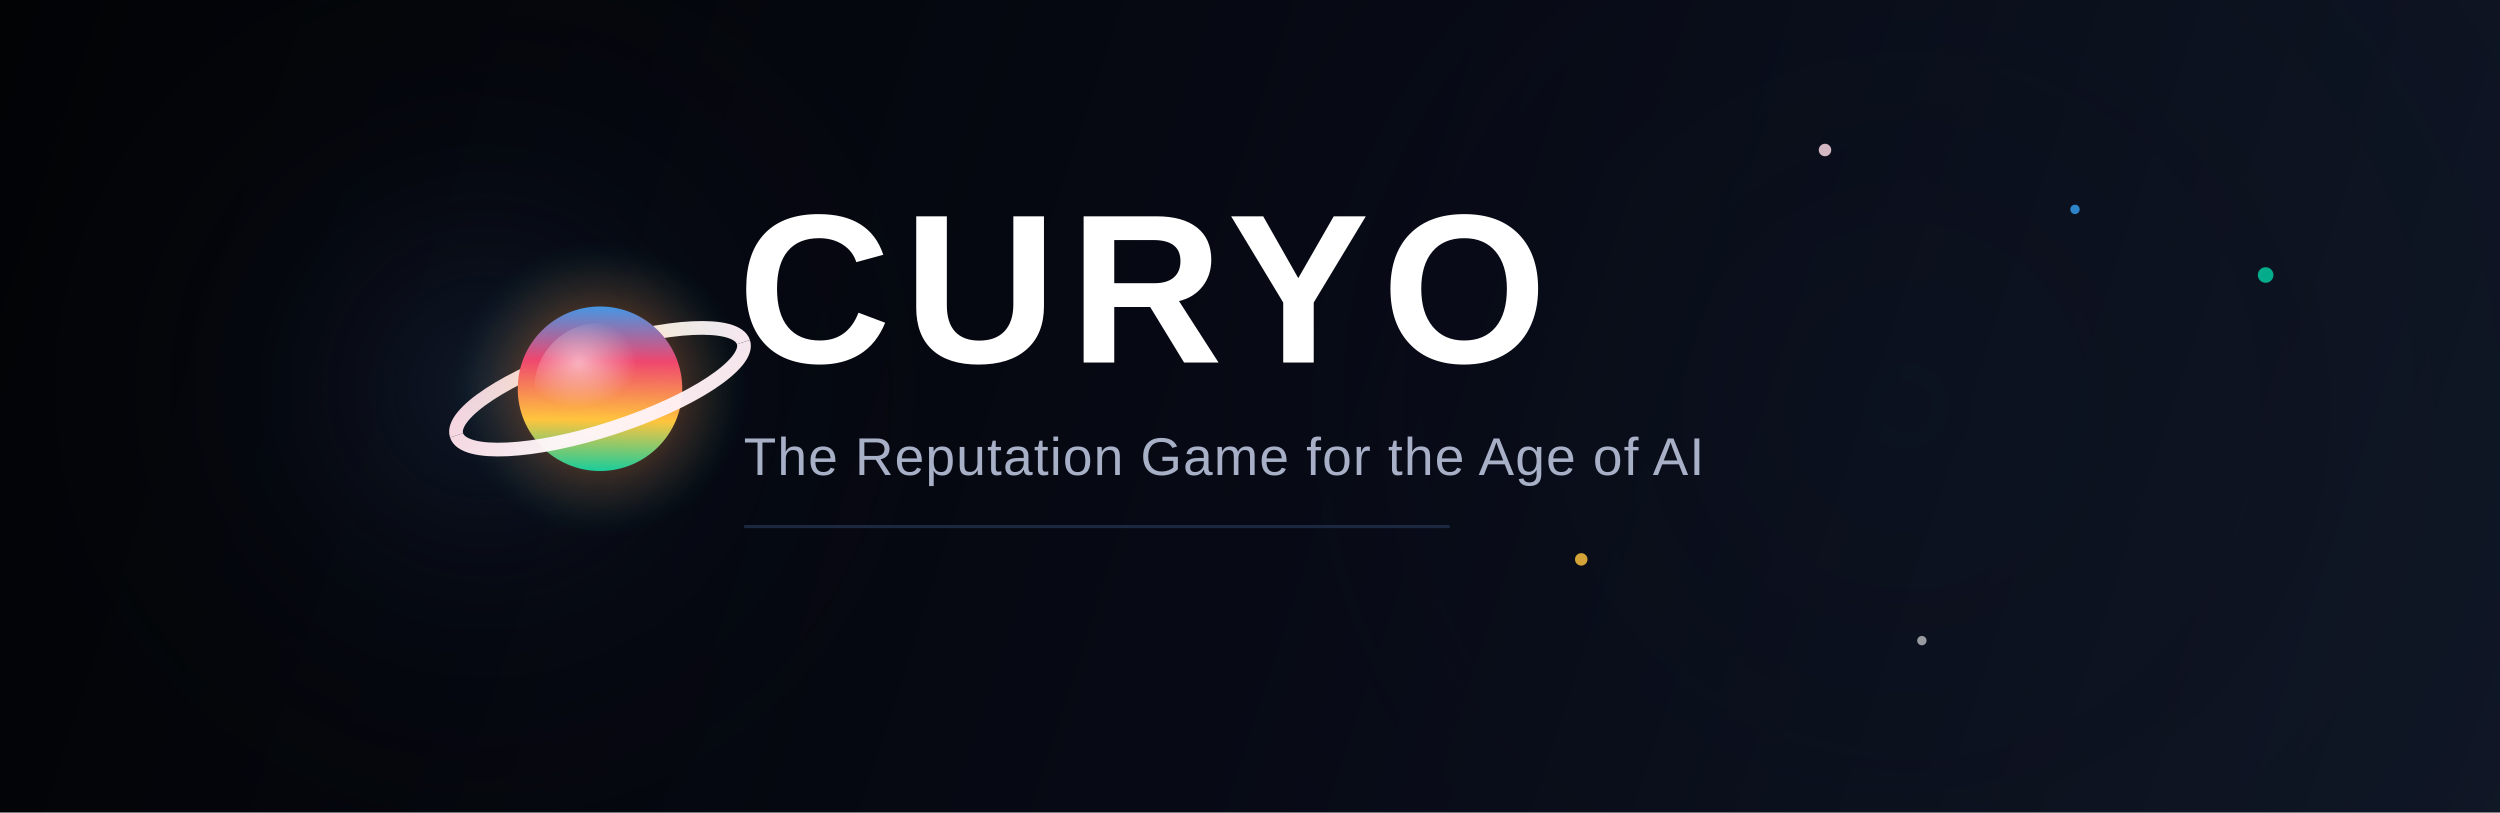
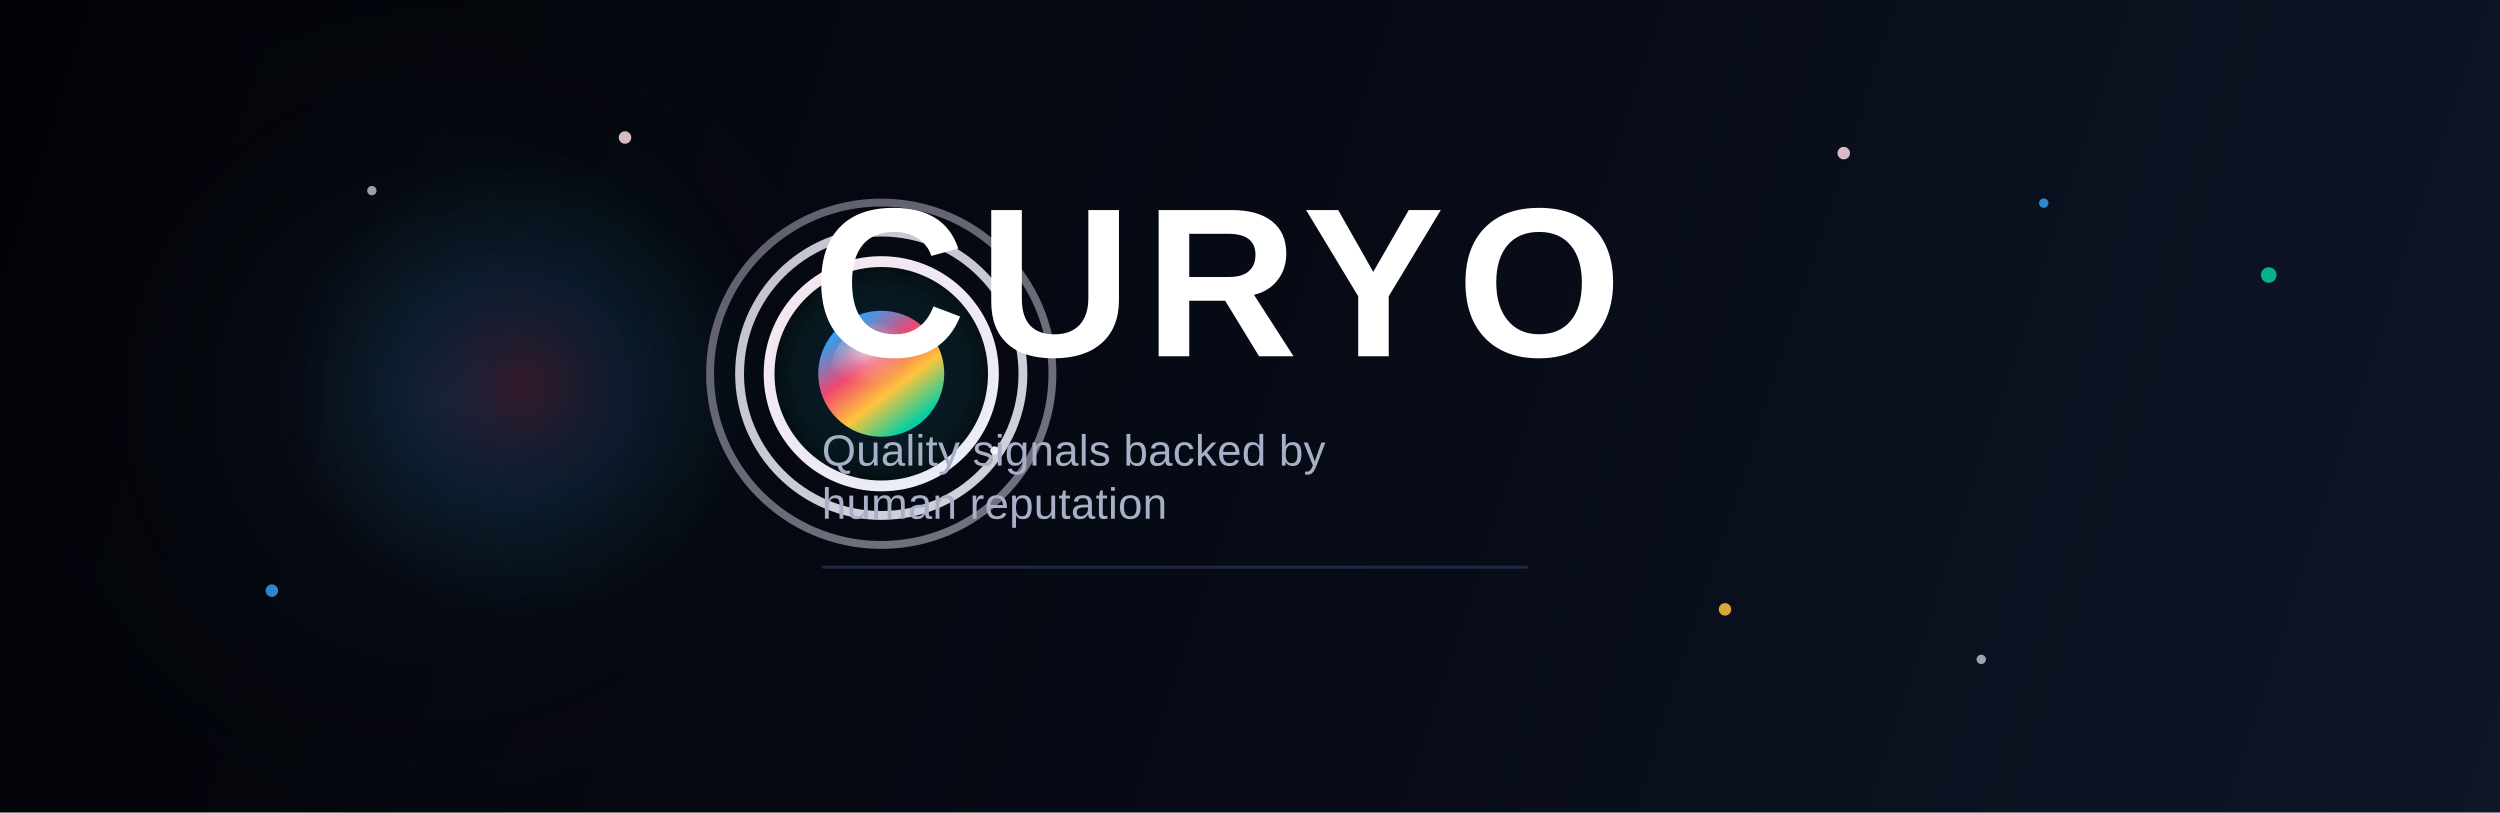
<svg xmlns="http://www.w3.org/2000/svg" viewBox="0 0 1600 520" width="1600" height="520" fill="none">
  <defs>
    <linearGradient id="banner-bg" x1="0" y1="0" x2="1600" y2="520" gradientUnits="userSpaceOnUse">
-       <stop offset="0%" stop-color="#020305" />
-       <stop offset="52%" stop-color="#070A15" />
-       <stop offset="100%" stop-color="#101726" />
+       <stop offset="0%" stop-color="#020307" />
+       <stop offset="54%" stop-color="#070B16" />
+       <stop offset="100%" stop-color="#0E1627" />
    </linearGradient>
-     <radialGradient id="banner-left-glow" cx="310" cy="248" r="320" gradientUnits="userSpaceOnUse">
-       <stop offset="0%" stop-color="#18243C" stop-opacity="0.56" />
-       <stop offset="46%" stop-color="#0D1527" stop-opacity="0.18" />
+     <radialGradient id="banner-left-glow" cx="286" cy="256" r="290" gradientUnits="userSpaceOnUse">
+       <stop offset="0%" stop-color="#141D32" stop-opacity="0.55" />
+       <stop offset="56%" stop-color="#0B1222" stop-opacity="0.16" />
      <stop offset="100%" stop-color="#05070D" stop-opacity="0" />
    </radialGradient>
-     <radialGradient id="banner-right-glow" cx="1220" cy="260" r="520" gradientUnits="userSpaceOnUse">
-       <stop offset="0%" stop-color="#10182D" stop-opacity="0.16" />
-       <stop offset="100%" stop-color="#05070D" stop-opacity="0" />
+     <radialGradient id="banner-core-glow" cx="334" cy="246" r="150" gradientUnits="userSpaceOnUse">
+       <stop offset="0%" stop-color="#EF476F" stop-opacity="0.18" />
+       <stop offset="48%" stop-color="#359EEE" stop-opacity="0.1" />
+       <stop offset="100%" stop-color="#03CEA4" stop-opacity="0" />
    </radialGradient>
-     <radialGradient id="banner-mark-halo" cx="50%" cy="50%" r="50%">
-       <stop offset="0%" stop-color="#FF687A" stop-opacity="0.26" />
-       <stop offset="62%" stop-color="#FF687A" stop-opacity="0.091" />
-       <stop offset="100%" stop-color="#FF687A" stop-opacity="0" />
+     <radialGradient id="banner-orb-glow" cx="50%" cy="50%" r="50%">
+       <stop offset="0%" stop-color="#EF476F" stop-opacity="0.18" />
+       <stop offset="44%" stop-color="#359EEE" stop-opacity="0.11" />
+       <stop offset="76%" stop-color="#03CEA4" stop-opacity="0.08" />
+       <stop offset="100%" stop-color="#03CEA4" stop-opacity="0" />
    </radialGradient>
-     <linearGradient id="banner-mark-planet" x1="0.15" y1="0.1" x2="0.85" y2="0.9" gradientUnits="objectBoundingBox" gradientTransform="rotate(42 0.5 0.5)">
+     <linearGradient id="banner-orb" x1="0.22" y1="0.14" x2="0.78" y2="0.88" gradientUnits="objectBoundingBox">
      <stop offset="0%" stop-color="#359EEE" />
      <stop offset="34%" stop-color="#EF476F" />
-       <stop offset="68%" stop-color="#FFC43D" />
+       <stop offset="66%" stop-color="#FFC43D" />
      <stop offset="100%" stop-color="#03CEA4" />
    </linearGradient>
-     <radialGradient id="banner-mark-glow" cx="50%" cy="50%" r="50%">
-       <stop offset="0%" stop-color="#EF476F" stop-opacity="0.22" />
-       <stop offset="56%" stop-color="#FFC43D" stop-opacity="0.16" />
-       <stop offset="100%" stop-color="#03CEA4" stop-opacity="0" />
-     </radialGradient>
-     <radialGradient id="banner-mark-highlight" cx="0" cy="0" r="1" gradientUnits="objectBoundingBox" gradientTransform="translate(0.34 0.3) scale(0.44 0.34)">
-       <stop stop-color="#FFFFFF" stop-opacity="0.56" />
+     <radialGradient id="banner-gloss" cx="0" cy="0" r="1" gradientUnits="objectBoundingBox" gradientTransform="translate(0.34 0.28) scale(0.42 0.32)">
+       <stop stop-color="#FFFFFF" stop-opacity="0.62" />
+       <stop offset="0.48" stop-color="#FFFFFF" stop-opacity="0.24" />
      <stop offset="1" stop-color="#FFFFFF" stop-opacity="0" />
    </radialGradient>
-     <linearGradient id="banner-mark-ring" x1="0" y1="0.3" x2="1" y2="0.7" gradientUnits="objectBoundingBox">
-       <stop offset="0%" stop-color="#FFDCE7" />
-       <stop offset="48%" stop-color="#FFF8FB" />
-       <stop offset="100%" stop-color="#FFEFF5" />
+     <linearGradient id="banner-inner-ring" x1="146" y1="108" x2="366" y2="404" gradientUnits="userSpaceOnUse">
+       <stop offset="0%" stop-color="#FFEAF4" />
+       <stop offset="100%" stop-color="#EFF4FF" />
    </linearGradient>
-     <clipPath id="banner-mark-ring-back">
-       <rect x="0" y="0" width="512" height="256" />
-     </clipPath>
-     <clipPath id="banner-mark-ring-front">
-       <rect x="0" y="256" width="512" height="256" />
-     </clipPath>
-     <symbol id="banner-brand-mark" viewBox="0 0 512 512">
-       <circle cx="256" cy="256" r="178" fill="url(#banner-mark-halo)" />
-       <g transform="rotate(-18 256 256)">
-         <ellipse cx="256" cy="256" rx="198" ry="54" fill="none" stroke="url(#banner-mark-ring)" stroke-width="18" stroke-opacity="0.96" clip-path="url(#banner-mark-ring-back)" stroke-linecap="round" />
-       </g>
-       <circle cx="256" cy="256" r="194" fill="url(#banner-mark-glow)" fill-opacity="0.82" />
-       <circle cx="256" cy="256" r="108" fill="url(#banner-mark-planet)" />
-       <circle cx="256" cy="256" r="86.4" fill="url(#banner-mark-highlight)" />
-       <g transform="rotate(-18 256 256)">
-         <ellipse cx="256" cy="256" rx="198" ry="54" fill="none" stroke="url(#banner-mark-ring)" stroke-width="18" stroke-opacity="0.96" clip-path="url(#banner-mark-ring-front)" stroke-linecap="round" />
-       </g>
+     <linearGradient id="banner-middle-ring" x1="126" y1="90" x2="386" y2="422" gradientUnits="userSpaceOnUse">
+       <stop offset="0%" stop-color="#D8D5E2" />
+       <stop offset="100%" stop-color="#E7EAF3" />
+     </linearGradient>
+     <linearGradient id="banner-outer-ring" x1="106" y1="72" x2="406" y2="440" gradientUnits="userSpaceOnUse">
+       <stop offset="0%" stop-color="#737182" />
+       <stop offset="100%" stop-color="#8B8A99" />
+     </linearGradient>
+     <symbol id="banner-mark" viewBox="0 0 512 512">
+       <circle cx="256" cy="256" r="174" fill="none" stroke="url(#banner-outer-ring)" stroke-width="8" stroke-opacity="0.82" />
+       <circle cx="256" cy="256" r="144" fill="none" stroke="url(#banner-middle-ring)" stroke-width="9" stroke-opacity="0.9" />
+       <circle cx="256" cy="256" r="114" fill="none" stroke="url(#banner-inner-ring)" stroke-width="11" stroke-opacity="0.98" />
+       <circle cx="371" cy="334" r="4.2" fill="#F8FAFF" fill-opacity="0.94" />
+       <circle cx="256" cy="256" r="118" fill="url(#banner-orb-glow)" />
+       <circle cx="256" cy="256" r="64" fill="url(#banner-orb)" />
+       <circle cx="256" cy="256" r="52" fill="url(#banner-gloss)" />
    </symbol>
  </defs>
  <rect width="1600" height="520" fill="url(#banner-bg)" />
-   <circle cx="310" cy="248" r="320" fill="url(#banner-left-glow)" />
-   <circle cx="1220" cy="260" r="520" fill="url(#banner-right-glow)" />
-   <g opacity="0.82">
-     <circle cx="1168" cy="96" r="4" fill="#FFDCE7" />
-     <circle cx="1328" cy="134" r="3" fill="#359EEE" />
-     <circle cx="1450" cy="176" r="5" fill="#03CEA4" />
-     <circle cx="1012" cy="358" r="4" fill="#FFC43D" />
-     <circle cx="1230" cy="410" r="3" fill="#FFFFFF" fill-opacity="0.7" />
+   <circle cx="286" cy="256" r="290" fill="url(#banner-left-glow)" />
+   <circle cx="334" cy="246" r="150" fill="url(#banner-core-glow)" />
+   <g opacity="0.84">
+     <circle cx="1180" cy="98" r="4" fill="#FFDCE7" />
+     <circle cx="1308" cy="130" r="3" fill="#359EEE" />
+     <circle cx="1452" cy="176" r="5" fill="#03CEA4" />
+     <circle cx="1104" cy="390" r="4" fill="#FFC43D" />
+     <circle cx="1268" cy="422" r="3" fill="#FFFFFF" fill-opacity="0.72" />
+     <circle cx="238" cy="122" r="3" fill="#FFFFFF" fill-opacity="0.72" />
+     <circle cx="400" cy="88" r="4" fill="#FFDCE7" />
+     <circle cx="174" cy="378" r="4" fill="#359EEE" />
  </g>
-   <use href="#banner-brand-mark" transform="translate(0 124) scale(0.48)" />
-   <text x="472" y="232" font-family="'Helvetica Neue', Arial, sans-serif" font-size="136" font-weight="700" fill="#FFFFFF" letter-spacing="8">
+   <use href="#banner-mark" transform="translate(68 78) scale(0.62)" />
+   <text x="520" y="228" font-family="'Helvetica Neue', Arial, sans-serif" font-size="136" font-weight="700" fill="#FFFFFF" letter-spacing="8">
    CURYO
  </text>
-   <text x="476" y="304" font-family="'Helvetica Neue', Arial, sans-serif" font-size="34" font-weight="400" fill="#A7B0C7" letter-spacing=".8">
-     The Reputation Game for the Age of AI
+   <text x="526" y="298" font-family="'Helvetica Neue', Arial, sans-serif" font-size="28" font-weight="400" fill="#A7B0C7" letter-spacing=".2">
+     <tspan x="526" dy="0">Quality signals backed by</tspan>
+     <tspan x="526" dy="34">human reputation</tspan>
  </text>
-   <rect x="476" y="336" width="452" height="2" rx="1" fill="#1C2740" />
+   <rect x="526" y="362" width="452" height="2" rx="1" fill="#1C2740" />
</svg>
